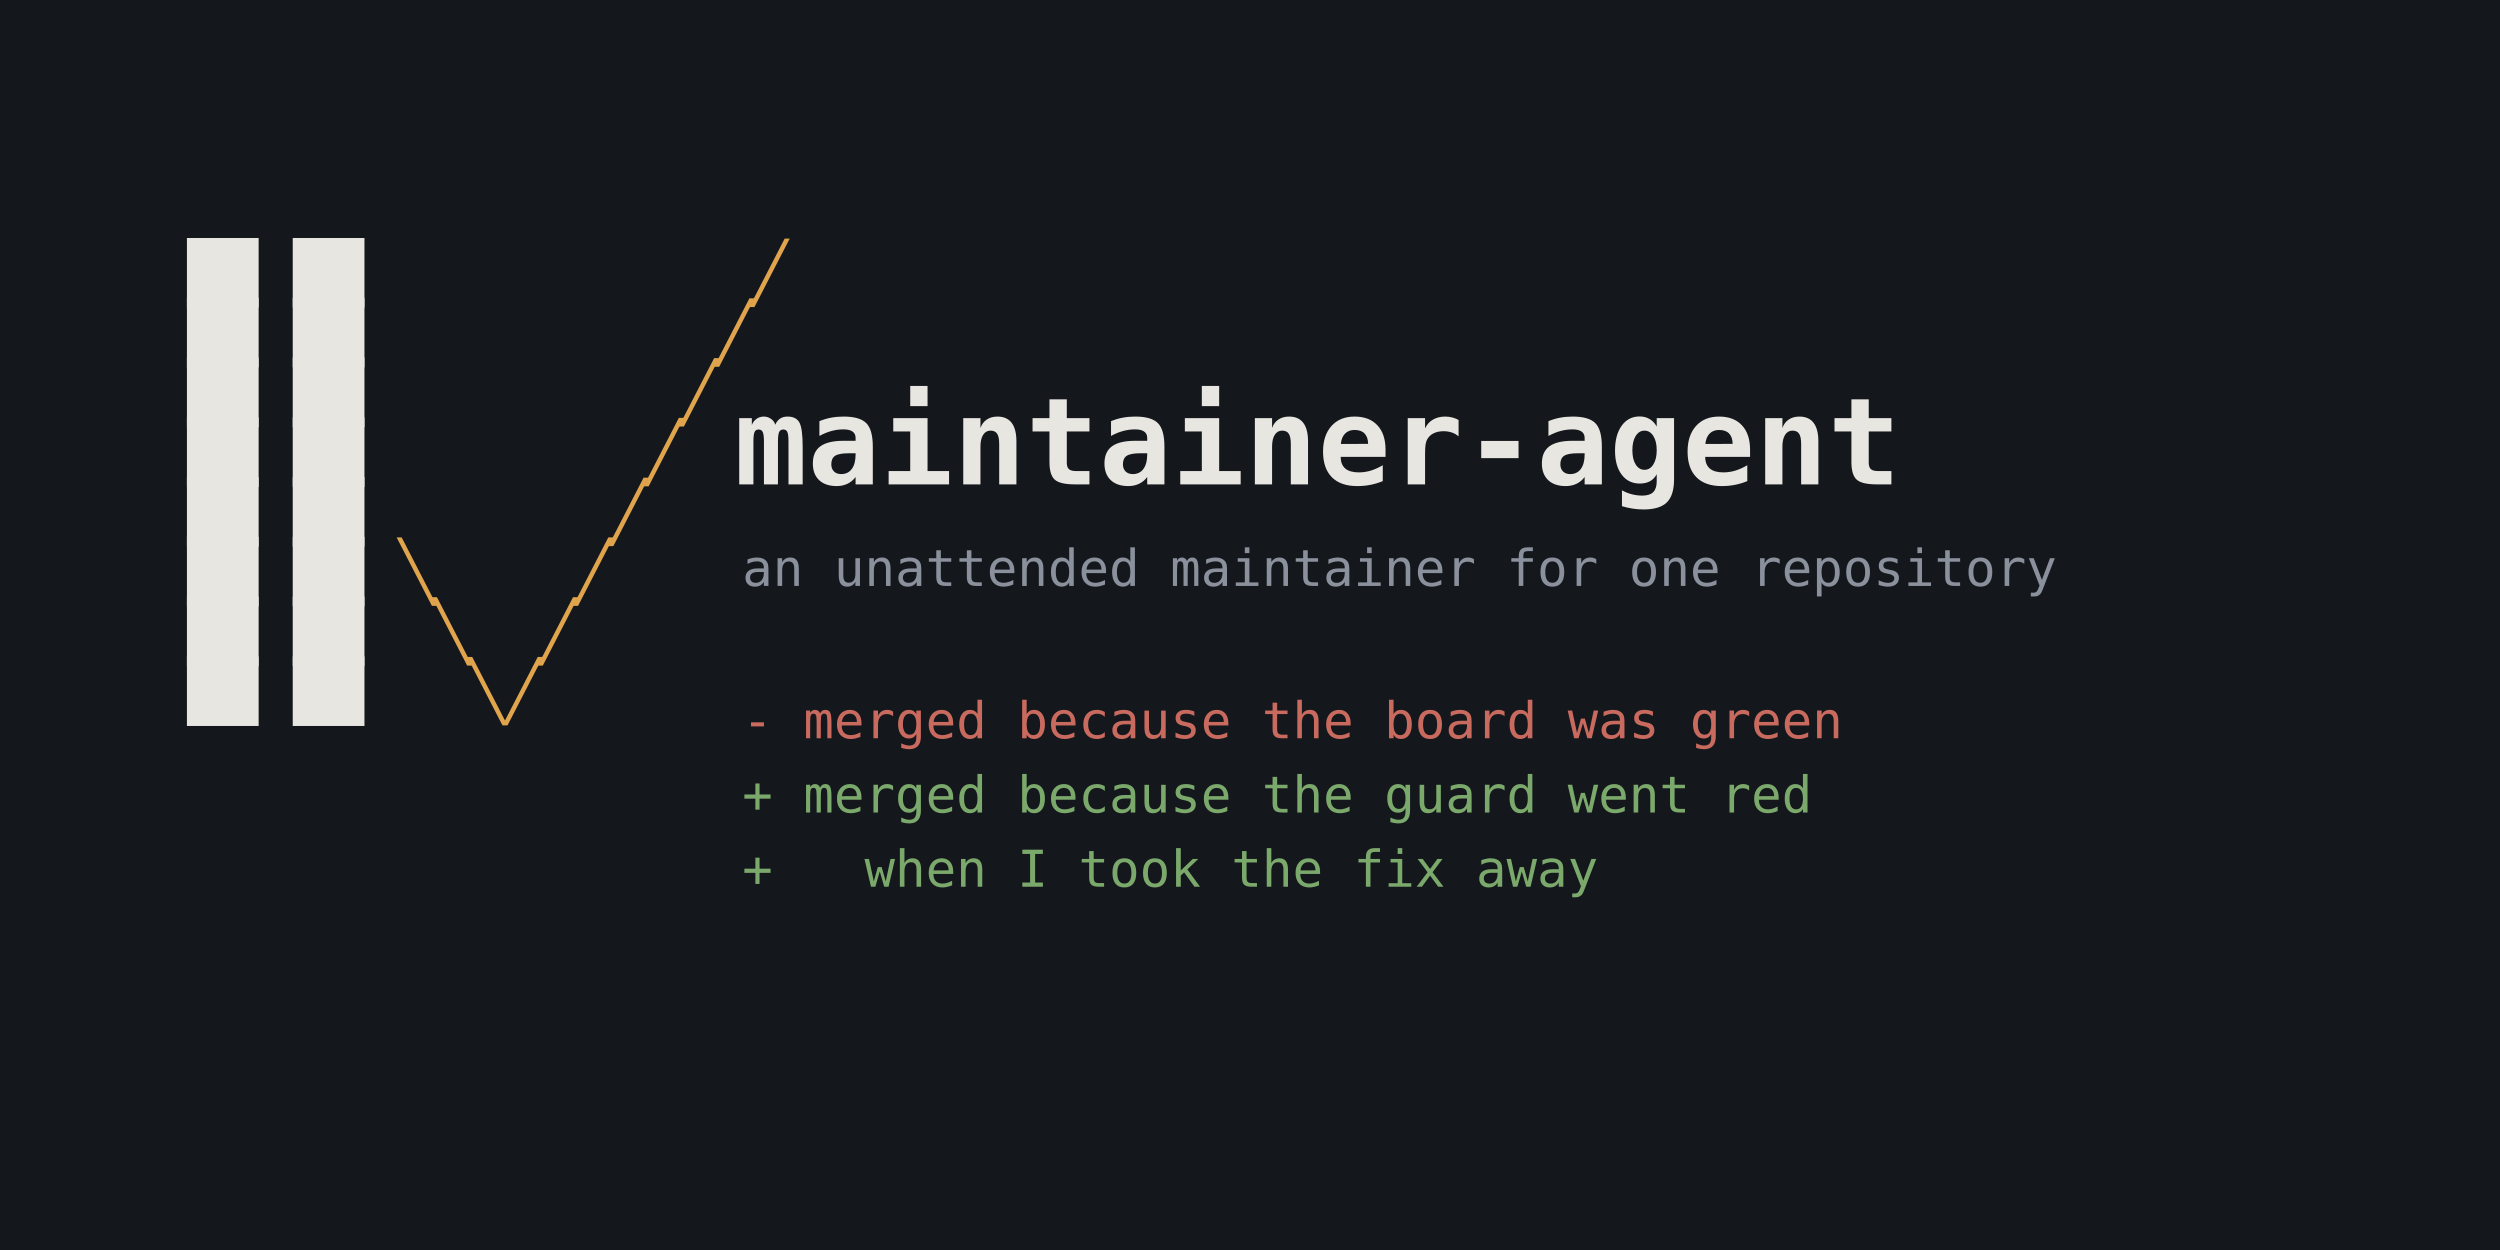
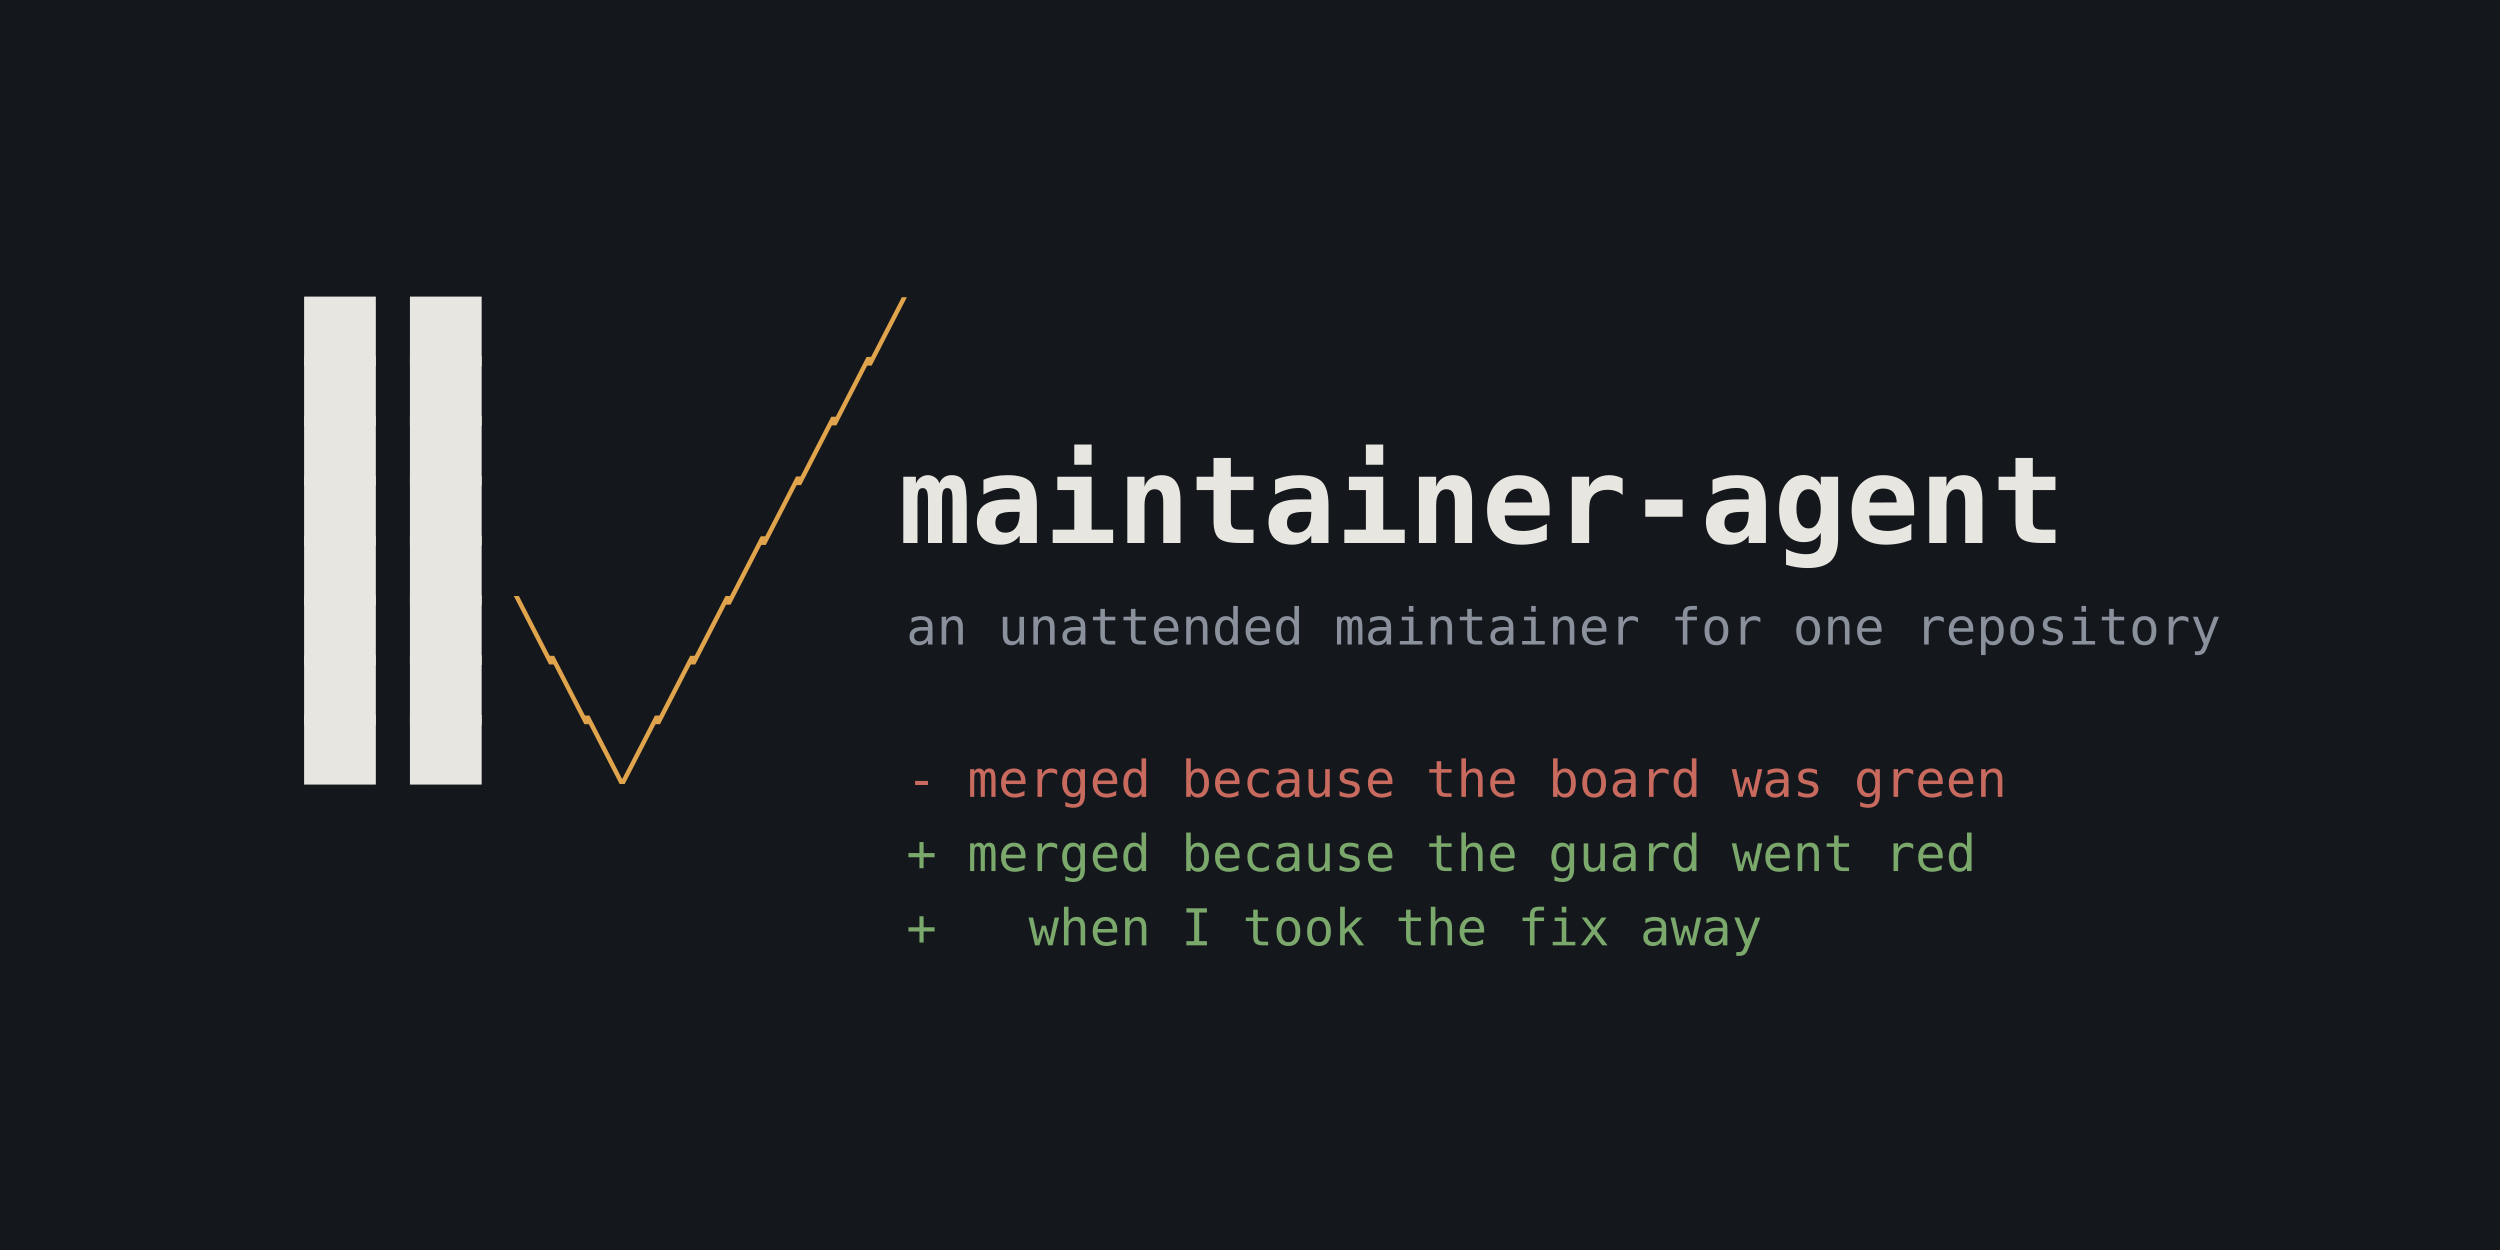
<svg xmlns="http://www.w3.org/2000/svg" viewBox="0 0 1280 640" width="1280" height="640">
  <rect width="1280" height="640" fill="#14171c" />
-   <g font-family="DejaVu Sans Mono, Menlo, Consolas, monospace" font-size="30.0" text-rendering="geometricPrecision">
-     <text x="96" y="150.0" fill="#e8e6e1" xml:space="preserve">██ ██            </text>
-     <text x="96" y="180.6" fill="#e8e6e1" xml:space="preserve">██ ██            </text>
-     <text x="96" y="211.2" fill="#e8e6e1" xml:space="preserve">██ ██            </text>
-     <text x="96" y="241.8" fill="#e8e6e1" xml:space="preserve">██ ██            </text>
-     <text x="96" y="272.4" fill="#e8e6e1" xml:space="preserve">██ ██            </text>
-     <text x="96" y="303.0" fill="#e8e6e1" xml:space="preserve">██ ██            </text>
-     <text x="96" y="333.6" fill="#e8e6e1" xml:space="preserve">██ ██            </text>
-     <text x="96" y="364.2" fill="#e8e6e1" xml:space="preserve">██ ██            </text>
-     <text x="96" y="150.0" fill="#e0a44c" xml:space="preserve">                ╱</text>
-     <text x="96" y="180.6" fill="#e0a44c" xml:space="preserve">               ╱ </text>
-     <text x="96" y="211.2" fill="#e0a44c" xml:space="preserve">              ╱  </text>
-     <text x="96" y="241.8" fill="#e0a44c" xml:space="preserve">             ╱   </text>
-     <text x="96" y="272.4" fill="#e0a44c" xml:space="preserve">            ╱    </text>
-     <text x="96" y="303.0" fill="#e0a44c" xml:space="preserve">      ╲    ╱     </text>
-     <text x="96" y="333.6" fill="#e0a44c" xml:space="preserve">       ╲  ╱      </text>
-     <text x="96" y="364.2" fill="#e0a44c" xml:space="preserve">        ╲╱       </text>
-   </g>
-   <g font-family="DejaVu Sans Mono, Menlo, Consolas, monospace">
-     <text x="376" y="248" font-size="62" font-weight="bold" fill="#e8e6e1">maintainer-agent</text>
-     <text x="380" y="300" font-size="26" fill="#8a919c">an unattended maintainer for one repository</text>
-     <text x="380" y="378" font-size="26" fill="#c96a5f" xml:space="preserve">- merged because the board was green</text>
-     <text x="380" y="416" font-size="26" fill="#7ba86b" xml:space="preserve">+ merged because the guard went red</text>
-     <text x="380" y="454" font-size="26" fill="#7ba86b" xml:space="preserve">+   when I took the fix away</text>
+   <g transform="translate(60 30)">
+     <g font-family="DejaVu Sans Mono, Menlo, Consolas, monospace" font-size="30.0" text-rendering="geometricPrecision">
+       <text x="96" y="150.0" fill="#e8e6e1" xml:space="preserve">██ ██            </text>
+       <text x="96" y="180.6" fill="#e8e6e1" xml:space="preserve">██ ██            </text>
+       <text x="96" y="211.2" fill="#e8e6e1" xml:space="preserve">██ ██            </text>
+       <text x="96" y="241.8" fill="#e8e6e1" xml:space="preserve">██ ██            </text>
+       <text x="96" y="272.4" fill="#e8e6e1" xml:space="preserve">██ ██            </text>
+       <text x="96" y="303.0" fill="#e8e6e1" xml:space="preserve">██ ██            </text>
+       <text x="96" y="333.6" fill="#e8e6e1" xml:space="preserve">██ ██            </text>
+       <text x="96" y="364.2" fill="#e8e6e1" xml:space="preserve">██ ██            </text>
+       <text x="96" y="150.0" fill="#e0a44c" xml:space="preserve">                ╱</text>
+       <text x="96" y="180.6" fill="#e0a44c" xml:space="preserve">               ╱ </text>
+       <text x="96" y="211.2" fill="#e0a44c" xml:space="preserve">              ╱  </text>
+       <text x="96" y="241.8" fill="#e0a44c" xml:space="preserve">             ╱   </text>
+       <text x="96" y="272.4" fill="#e0a44c" xml:space="preserve">            ╱    </text>
+       <text x="96" y="303.0" fill="#e0a44c" xml:space="preserve">      ╲    ╱     </text>
+       <text x="96" y="333.6" fill="#e0a44c" xml:space="preserve">       ╲  ╱      </text>
+       <text x="96" y="364.2" fill="#e0a44c" xml:space="preserve">        ╲╱       </text>
+     </g>
+     <g font-family="DejaVu Sans Mono, Menlo, Consolas, monospace">
+       <text x="400" y="248" font-size="62" font-weight="bold" fill="#e8e6e1">maintainer-agent</text>
+       <text x="404" y="300" font-size="26" fill="#8a919c">an unattended maintainer for one repository</text>
+       <text x="404" y="378" font-size="26" fill="#c96a5f" xml:space="preserve">- merged because the board was green</text>
+       <text x="404" y="416" font-size="26" fill="#7ba86b" xml:space="preserve">+ merged because the guard went red</text>
+       <text x="404" y="454" font-size="26" fill="#7ba86b" xml:space="preserve">+   when I took the fix away</text>
+     </g>
  </g>
</svg>
